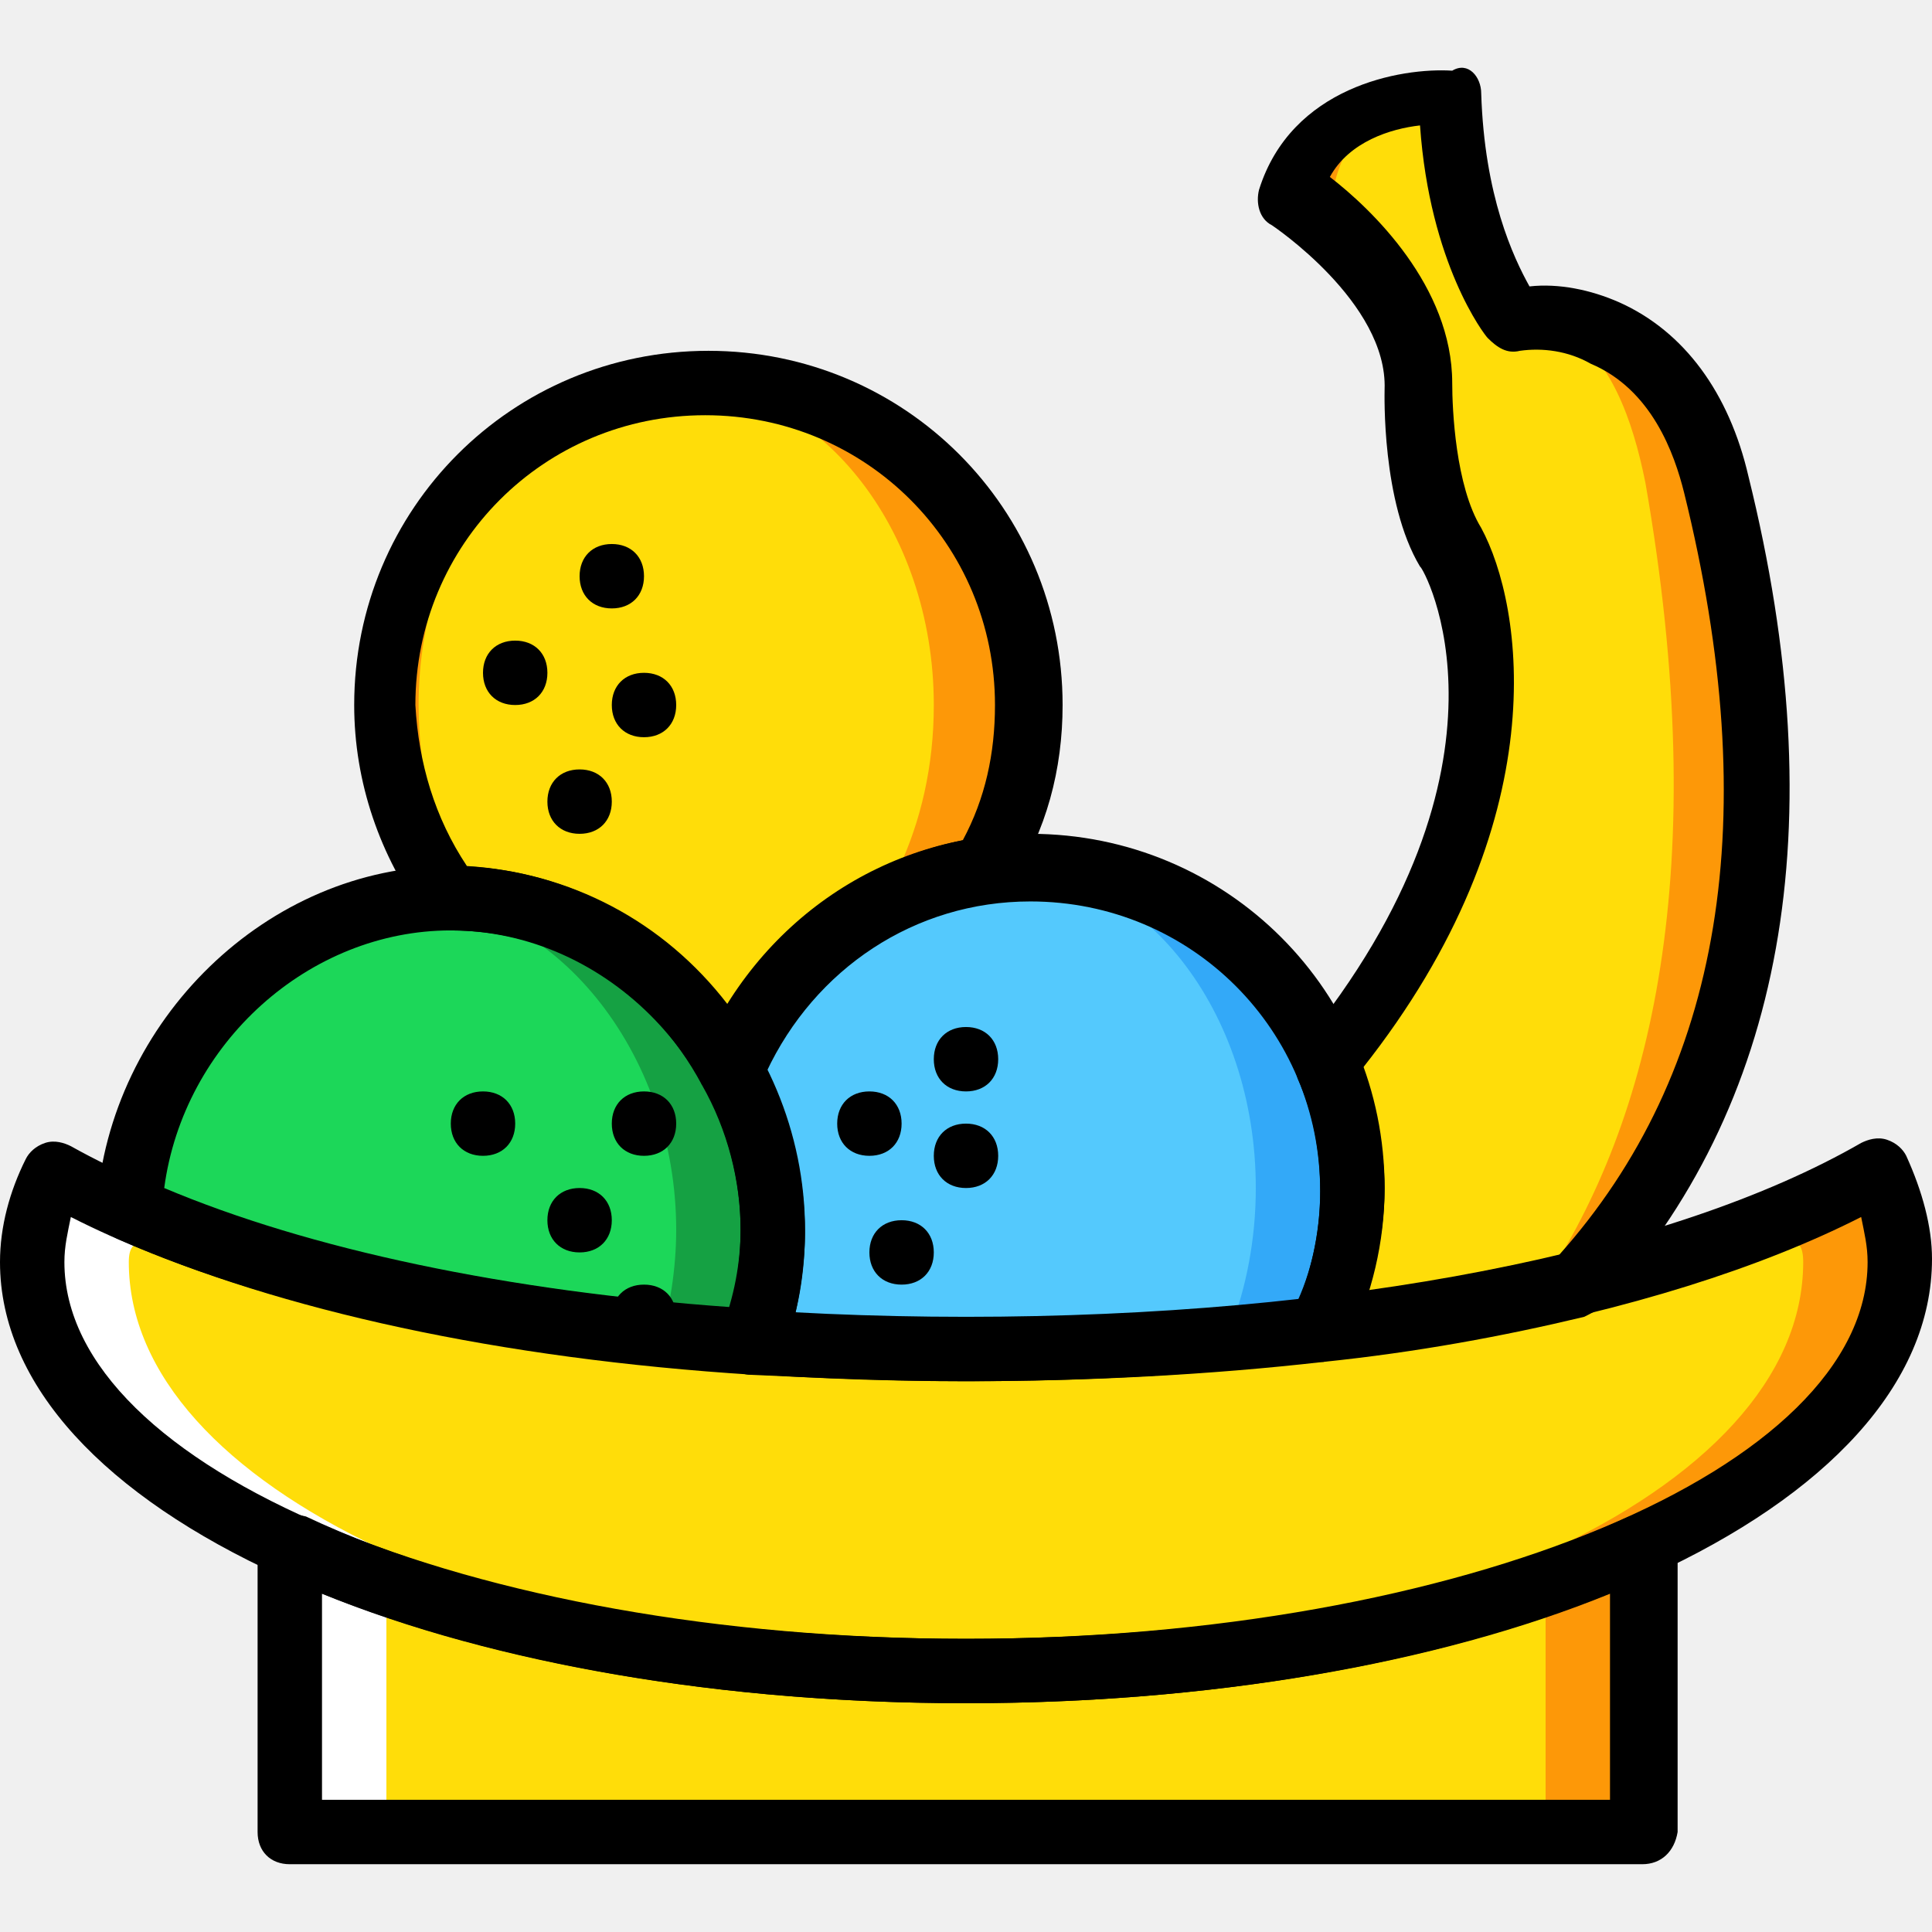
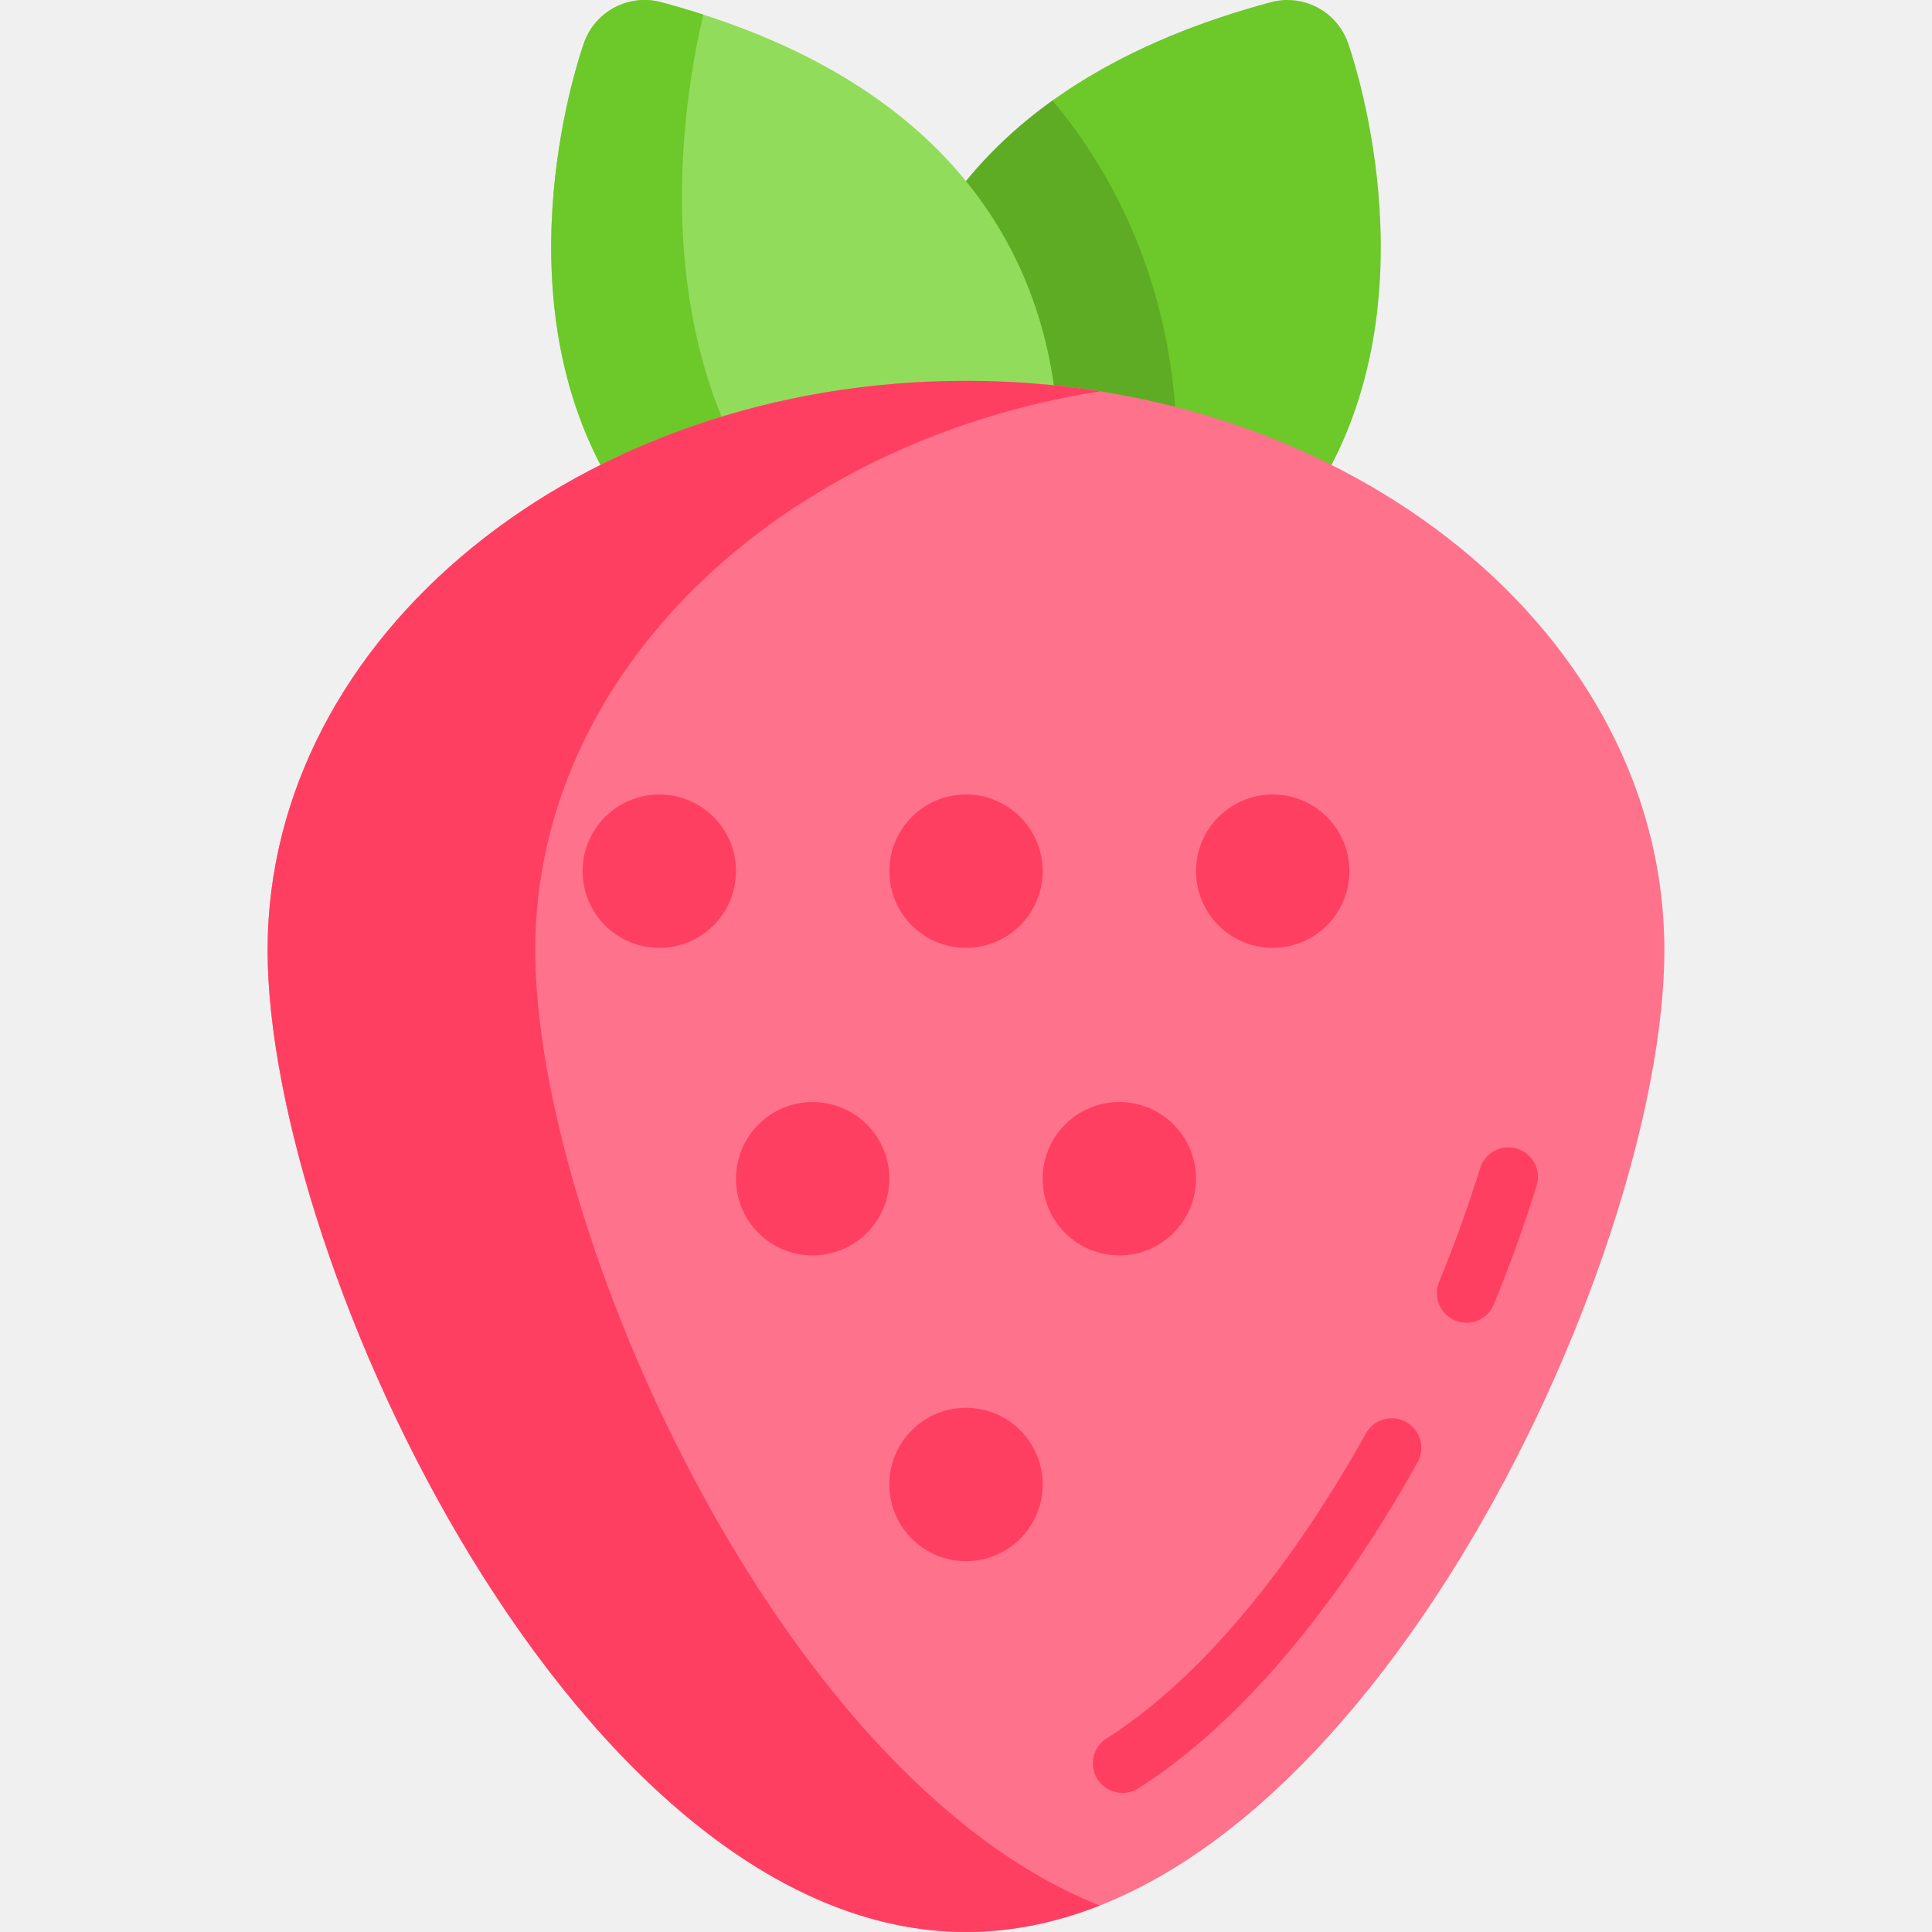
- <svg xmlns="http://www.w3.org/2000/svg" width="60" height="60" viewBox="0 0 60 60" fill="none">
-   <g clip-path="url(#clip0_132_128)">
-     <path d="M53.4 14.995C52.9 12.995 51.8 11.095 49.9 10.295C49.1 9.895 48.1 9.695 47 9.895C47 9.895 45.2 7.595 45 2.895C45 2.895 41 2.595 40 5.895C40 5.895 44.1 8.495 44 11.895C44 11.895 43.9 15.095 45 16.895C45.9 18.495 47.9 24.795 41.2 32.995C41.7 34.196 42 35.495 42 36.895C42 38.495 41.6 39.895 41 41.295C43.9 40.995 46.6 40.495 49 39.895C53.7 34.795 56.3 26.995 53.4 14.995Z" fill="#FD9808" />
-     <path d="M51.1 14.995C50.7 12.995 50 11.095 48.6 10.295C48 9.895 47.3 9.695 46.5 9.895C46.5 9.895 45.2 7.595 45 2.895C45 2.895 42.1 2.595 41.4 5.895C41.4 5.895 44.4 8.495 44.3 11.895C44.3 11.895 44.2 15.095 45 16.895C45.7 18.495 47.1 24.795 42.2 32.995C42.6 34.196 42.8 35.495 42.8 36.895C42.8 38.495 42.5 39.895 42.1 41.295C44.2 40.995 46.1 40.495 47.9 39.895C51.3 34.795 53.2 26.995 51.1 14.995Z" fill="#FFDD09" />
-     <path d="M23.4 41.695C23.8 40.595 24 39.395 24 38.195C24 32.695 19.5 27.895 14 27.895C8.7 27.895 4.4 32.295 4 37.595C8.9 39.695 15.7 41.195 23.4 41.695Z" fill="#15A143" />
-     <path d="M20.5 41.695C20.8 40.595 21 39.395 21 38.195C21 32.695 17.2 27.895 12.5 27.895C8 27.895 4.3 32.295 4 37.595C8.2 39.695 13.9 41.195 20.5 41.695Z" fill="#1CD759" />
-     <path d="M32 26.895C27.8 26.895 24.2 29.495 22.7 33.195C23.5 34.695 24 36.395 24 38.195C24 39.395 23.8 40.595 23.4 41.695C25.5 41.795 27.8 41.895 30 41.895C33.8 41.895 37.5 41.695 41 41.295C41.6 39.995 42 38.495 42 36.895C42 31.395 37.5 26.895 32 26.895Z" fill="#33A9F8" />
-     <path d="M31.1 26.895C27.8 26.895 24.9 29.495 23.7 33.195C24.3 34.695 24.7 36.395 24.7 38.195C24.7 39.395 24.5 40.595 24.2 41.695C25.9 41.795 27.7 41.895 29.5 41.895C32.5 41.895 35.5 41.695 38.2 41.295C38.7 39.995 39 38.495 39 36.895C39 31.395 35.5 26.895 31.1 26.895Z" fill="#54C9FD" />
-     <path d="M22.7 33.195C24 29.895 27 27.495 30.6 26.995C31.5 25.495 32 23.795 32 21.895C32 16.395 27.5 11.895 22 11.895C16.5 11.895 12 16.395 12 21.895C12 24.195 12.8 26.195 14 27.895C17.8 27.895 21 29.995 22.7 33.195Z" fill="#FD9808" />
-     <path d="M23 32.895C24 29.595 25 27.495 27.9 26.995C28.6 25.495 29 23.795 29 21.895C29 16.395 25.4 11.895 21 11.895C16.6 11.895 13 16.395 13 21.895C13 24.195 13.6 26.195 14.6 27.895C17.6 27.895 20.6 29.695 22 32.895H23Z" fill="#FFDD09" />
-     <path d="M30 51.895C21.7 51.895 14.3 50.395 9 47.995V56.895H51V47.995C45.7 50.395 38.3 51.895 30 51.895Z" fill="#FD9808" />
-     <path d="M28.5 51.895C20.8 51.895 13.9 50.395 9 47.995V56.895H48V47.995C43.1 50.395 36.2 51.895 28.5 51.895Z" fill="#FFDD09" />
-     <path d="M12 49.195V56.895H9V47.995C9.9 48.395 10.9 48.795 12 49.195Z" fill="white" />
-     <path d="M30 41.895C18.2 41.895 7.8 39.895 1.7 36.395C1.2 37.295 1 38.195 1 39.195C1 46.395 14 51.895 30 51.895C46 51.895 59 46.395 59 39.195C59 38.195 58.8 37.295 58.3 36.395C52.2 39.895 41.8 41.895 30 41.895Z" fill="#FD9808" />
-     <path d="M28.5 41.895C17.3 41.895 7.4 39.895 1.6 36.395C1.2 37.295 1 38.195 1 39.195C1 46.395 13.3 51.895 28.5 51.895C43.7 51.895 56 46.395 56 39.195C56 38.195 55.4 38.795 55 37.895C49.2 41.395 39.7 41.895 28.5 41.895Z" fill="#FFDD09" />
-     <path d="M1.7 36.395C2.7 36.995 3.8 37.495 5 37.995C4.6 38.795 4 38.295 4 39.195C4 46.195 15.9 51.695 30.8 51.895C30.5 51.895 30.3 51.895 30 51.895C14 51.895 1 46.395 1 39.195C1 38.195 1.2 37.295 1.7 36.395Z" fill="white" />
-     <path d="M28 34.895C28 35.495 27.6 35.895 27 35.895C26.4 35.895 26 35.495 26 34.895C26 34.295 26.4 33.895 27 33.895C27.6 33.895 28 34.295 28 34.895Z" fill="black" />
-     <path d="M31 32.895C31 33.495 30.6 33.895 30 33.895C29.4 33.895 29 33.495 29 32.895C29 32.295 29.4 31.895 30 31.895C30.6 31.895 31 32.295 31 32.895Z" fill="black" />
-     <path d="M29 38.895C29 39.495 28.6 39.895 28 39.895C27.4 39.895 27 39.495 27 38.895C27 38.295 27.4 37.895 28 37.895C28.6 37.895 29 38.295 29 38.895Z" fill="black" />
-     <path d="M21 40.895C21 41.495 20.6 41.895 20 41.895C19.4 41.895 19 41.495 19 40.895C19 40.295 19.4 39.895 20 39.895C20.6 39.895 21 40.295 21 40.895Z" fill="black" />
-     <path d="M19 37.895C19 38.495 18.6 38.895 18 38.895C17.4 38.895 17 38.495 17 37.895C17 37.295 17.4 36.895 18 36.895C18.6 36.895 19 37.295 19 37.895Z" fill="black" />
-     <path d="M21 34.895C21 35.495 20.6 35.895 20 35.895C19.4 35.895 19 35.495 19 34.895C19 34.295 19.4 33.895 20 33.895C20.6 33.895 21 34.295 21 34.895Z" fill="black" />
-     <path d="M16 34.895C16 35.495 15.6 35.895 15 35.895C14.4 35.895 14 35.495 14 34.895C14 34.295 14.4 33.895 15 33.895C15.6 33.895 16 34.295 16 34.895Z" fill="black" />
-     <path d="M31 35.895C31 36.495 30.6 36.895 30 36.895C29.4 36.895 29 36.495 29 35.895C29 35.295 29.4 34.895 30 34.895C30.6 34.895 31 35.295 31 35.895Z" fill="black" />
-     <path d="M30 52.895C13.2 52.895 0 46.895 0 39.195C0 38.095 0.3 36.995 0.8 35.995C0.9 35.795 1.1 35.595 1.4 35.495C1.7 35.395 2 35.495 2.2 35.595C8.1 38.895 18.3 40.895 30 40.895C41.7 40.895 51.9 38.895 57.8 35.495C58 35.395 58.3 35.295 58.6 35.395C58.9 35.495 59.1 35.695 59.2 35.895C59.7 36.995 60 38.095 60 39.095C60 46.895 46.8 52.895 30 52.895ZM2.2 37.795C2.1 38.295 2 38.695 2 39.195C2 45.595 14.6 50.895 30 50.895C45.4 50.895 58 45.595 58 39.195C58 38.695 57.9 38.295 57.8 37.795C51.5 40.995 41.4 42.895 30 42.895C18.6 42.895 8.5 40.995 2.2 37.795Z" fill="black" />
-     <path d="M17 20.895C17 21.495 16.6 21.895 16 21.895C15.4 21.895 15 21.495 15 20.895C15 20.295 15.4 19.895 16 19.895C16.6 19.895 17 20.295 17 20.895Z" fill="black" />
-     <path d="M20 17.895C20 18.495 19.6 18.895 19 18.895C18.4 18.895 18 18.495 18 17.895C18 17.295 18.4 16.895 19 16.895C19.6 16.895 20 17.295 20 17.895Z" fill="black" />
-     <path d="M19 24.895C19 25.495 18.6 25.895 18 25.895C17.4 25.895 17 25.495 17 24.895C17 24.295 17.4 23.895 18 23.895C18.6 23.895 19 24.295 19 24.895Z" fill="black" />
-     <path d="M21 21.895C21 22.495 20.6 22.895 20 22.895C19.4 22.895 19 22.495 19 21.895C19 21.295 19.4 20.895 20 20.895C20.6 20.895 21 21.295 21 21.895Z" fill="black" />
-     <path d="M51 57.895H9C8.4 57.895 8 57.495 8 56.895V47.995C8 47.695 8.2 47.295 8.5 47.195C8.8 46.995 9.1 46.995 9.5 47.095C14.8 49.595 22.1 50.895 30 50.895C37.9 50.895 45.2 49.595 50.6 47.095C50.9 46.995 51.3 46.995 51.6 47.195C51.9 47.395 52.1 47.695 52.1 47.995V56.895C52 57.495 51.6 57.895 51 57.895ZM10 55.895H50V49.495C44.6 51.695 37.5 52.895 30 52.895C22.5 52.895 15.4 51.695 10 49.495V55.895Z" fill="black" />
-     <path d="M41 42.295C40.7 42.295 40.4 42.095 40.2 41.895C40 41.595 40 41.195 40.1 40.895C40.7 39.695 41 38.295 41 36.995C41 35.795 40.8 34.595 40.3 33.495C40.2 33.195 40.2 32.795 40.4 32.495C47.6 23.695 44.2 17.595 44.1 17.595C42.9 15.595 43 12.195 43 12.095C43.1 9.395 39.5 6.995 39.5 6.995C39.1 6.795 39 6.295 39.1 5.895C40.1 2.695 43.5 2.095 45.1 2.195C45.6 1.895 46 2.395 46 2.895C46.1 6.095 47 7.995 47.5 8.895C48.4 8.795 49.4 8.995 50.3 9.395C52.3 10.295 53.7 12.195 54.3 14.795C57 25.695 55.4 34.395 49.7 40.595C49.6 40.695 49.4 40.795 49.2 40.895C46.7 41.495 44 41.995 41.1 42.295C41.1 42.295 41 42.295 41 42.295ZM42.3 33.195C42.7 34.395 43 35.695 43 36.895C43 37.995 42.8 38.995 42.5 40.095C44.6 39.795 46.6 39.395 48.4 38.995C53.5 33.295 54.8 25.395 52.3 15.295C52 14.095 51.3 12.095 49.4 11.295C48.7 10.895 47.9 10.795 47.2 10.895C46.8 10.995 46.5 10.795 46.2 10.495C46.1 10.395 44.4 8.195 44.1 3.895C43.2 3.995 41.9 4.395 41.3 5.495C42.6 6.495 45.1 8.895 45.1 11.895C45.1 12.695 45.2 15.095 46 16.395C47.3 18.795 48.4 25.495 42.3 33.195Z" fill="black" />
-     <path d="M30 42.895C27.8 42.895 25.5 42.795 23.3 42.695C23 42.695 22.7 42.495 22.5 42.195C22.3 41.895 22.3 41.595 22.4 41.295C22.8 40.295 23 39.195 23 38.195C23 36.695 22.6 35.095 21.8 33.695C21.7 33.395 21.6 33.095 21.7 32.895C23.5 28.595 27.5 25.895 32 25.895C38.1 25.895 43 30.795 43 36.895C43 38.595 42.6 40.195 41.9 41.695C41.8 41.995 41.5 42.195 41.1 42.295C37.6 42.695 33.8 42.895 30 42.895ZM24.7 40.795C30.1 41.095 35.4 40.895 40.3 40.395C40.8 39.295 41 38.095 41 36.995C41 31.995 37 27.995 32 27.995C28.4 27.995 25.3 30.095 23.8 33.295C24.6 34.895 25 36.595 25 38.295C25 38.995 24.9 39.895 24.7 40.795Z" fill="black" />
-     <path d="M23.4 42.695C23.3 42.695 23.3 42.695 23.4 42.695C15.5 42.195 8.7 40.695 3.7 38.495C3.2 38.295 3 37.895 3 37.495C3.4 31.695 8.3 26.895 14 26.895C20 26.895 25 32.095 25 38.195C25 39.495 24.8 40.795 24.3 41.995C24.1 42.395 23.8 42.695 23.4 42.695ZM5.1 36.895C9.6 38.795 15.7 40.095 22.7 40.595C22.9 39.795 23 38.995 23 38.195C23 33.195 18.9 28.895 14 28.895C9.6 28.895 5.7 32.395 5.1 36.895Z" fill="black" />
-     <path d="M22.7 34.195C22.4 34.195 22.1 33.995 21.9 33.795C21.9 33.795 21.9 33.695 21.8 33.695C20.2 30.695 17.3 28.895 14 28.895C13.7 28.895 13.4 28.795 13.2 28.495C11.8 26.596 11 24.295 11 21.895C11 15.796 15.9 10.895 22 10.895C28.1 10.895 33 15.795 33 21.895C33 23.895 32.5 25.795 31.4 27.495C31.2 27.795 31 27.895 30.7 27.995C27.6 28.395 24.9 30.495 23.6 33.495C23.5 33.795 23.4 33.995 23.1 34.095C23.1 34.195 22.9 34.195 22.7 34.195ZM14.5 26.895C17.7 27.095 20.6 28.595 22.6 31.195C24.2 28.595 26.9 26.695 29.9 26.095C30.6 24.795 30.9 23.395 30.9 21.895C30.9 16.895 26.9 12.895 21.9 12.895C16.9 12.895 12.9 16.895 12.9 21.895C13 23.695 13.5 25.395 14.5 26.895Z" fill="black" />
+ <svg xmlns="http://www.w3.org/2000/svg" height="800px" width="800px" version="1.1" id="Layer_1" viewBox="0 0 512 512" xml:space="preserve">
+   <path style="fill:#6DC82A;" d="M232.445,104.132c4.438-35.661,26.14-82.574,104.325-103.548c8.557-2.295,17.444,2.357,20.435,10.697  c0.946,2.638,22.832,65.207-6.544,115.944c-17.152,29.623-47.464,48.506-90.095,56.126c-0.995,0.178-1.997,0.265-2.996,0.265  c-2.891,0-5.753-0.737-8.306-2.164c-3.404-1.903-8.549-4.779-14.103-29.253C232.597,140.907,230.047,123.4,232.445,104.132z" />
+   <path style="fill:#5EAC24;" d="M232.445,104.132c-2.398,19.268,0.154,36.773,2.716,48.065c5.554,24.475,10.699,27.35,14.103,29.253  c2.553,1.427,5.415,2.164,8.306,2.164c0.999,0,2.001-0.088,2.996-0.265c16.664-2.978,31.436-7.685,44.285-14.075  c0.889-3.152,1.74-6.522,2.561-10.141c3.117-13.736,6.211-35.099,3.253-58.874c-2.456-19.728-10.044-47.717-31.738-73.621  C246.732,49.717,235.499,79.59,232.445,104.132z" />
+   <path style="fill:#91DC5A;" d="M279.555,104.132c-4.438-35.661-26.14-82.574-104.325-103.548  c-8.557-2.295-17.444,2.357-20.435,10.697c-0.946,2.638-22.832,65.207,6.544,115.944c17.152,29.623,47.464,48.506,90.095,56.126  c0.995,0.178,1.997,0.265,2.996,0.265c2.891,0,5.753-0.737,8.306-2.164c3.404-1.903,8.549-4.779,14.103-29.253  C279.403,140.907,281.953,123.4,279.555,104.132z" />
+   <path style="fill:#6DC82A;" d="M266.486,177.015C164.821,144.262,177.874,39.312,186.402,3.88c-3.59-1.158-7.309-2.259-11.171-3.296  c-8.557-2.295-17.444,2.357-20.435,10.697c-0.946,2.638-22.832,65.207,6.544,115.944c17.139,29.602,47.422,48.479,90.004,56.109  c1.62,0.074,3.265,0.131,4.927,0.176c2.255-0.246,4.457-0.934,6.465-2.057c0.843-0.471,1.794-1.004,2.832-1.909  C265.853,178.791,266.159,177.956,266.486,177.015z" />
+   <path style="fill:#FF728B;" d="M441.076,251.778C441.076,335.092,358.215,512,256,512S70.924,335.092,70.924,251.778  S153.785,100.925,256,100.925S441.076,168.464,441.076,251.778z" />
+   <g>
+     <path style="fill:#FF3F62;" d="M141.844,251.778c0-73.427,64.368-134.591,149.616-148.076c-11.478-1.816-23.33-2.777-35.46-2.777   c-102.215,0-185.076,67.539-185.076,150.853C70.924,335.092,153.785,512,256,512c12.128,0,23.982-2.494,35.46-7.024   C206.21,471.333,141.844,325.207,141.844,251.778z" />
+     <path style="fill:#FF3F62;" d="M388.619,350.532c-0.994,0-2.003-0.19-2.98-0.591c-4.003-1.648-5.912-6.227-4.264-10.23   c4.132-10.037,7.788-20.174,10.868-30.126c1.279-4.135,5.668-6.447,9.803-5.169c4.135,1.28,6.449,5.669,5.169,9.803   c-3.219,10.402-7.036,20.986-11.347,31.458C394.625,348.702,391.702,350.532,388.619,350.532z" />
+     <path style="fill:#FF3F62;" d="M297.468,475.153c-2.593,0-5.13-1.285-6.624-3.637c-2.32-3.654-1.239-8.496,2.416-10.817   c20.928-13.289,42.107-36.818,61.247-68.045c2.554-4.166,5.07-8.466,7.479-12.779c2.11-3.779,6.884-5.13,10.663-3.021   c3.778,2.111,5.132,6.885,3.021,10.663c-2.512,4.497-5.136,8.981-7.799,13.327c-20.381,33.252-43.277,58.524-66.209,73.085   C300.358,474.759,298.904,475.153,297.468,475.153z" />
+     <circle style="fill:#FF3F62;" cx="256" cy="393.404" r="20.32" />
+     <circle style="fill:#FF3F62;" cx="174.717" cy="230.87" r="20.32" />
+     <circle style="fill:#FF3F62;" cx="256" cy="230.87" r="20.32" />
+     <circle style="fill:#FF3F62;" cx="337.283" cy="230.87" r="20.32" />
+     <circle style="fill:#FF3F62;" cx="215.364" cy="312.372" r="20.32" />
+     <circle style="fill:#FF3F62;" cx="296.636" cy="312.372" r="20.32" />
  </g>
-   <defs>
-     <clipPath id="clip0_132_128">
-       <rect width="60" height="60" fill="white" />
-     </clipPath>
-   </defs>
</svg>
